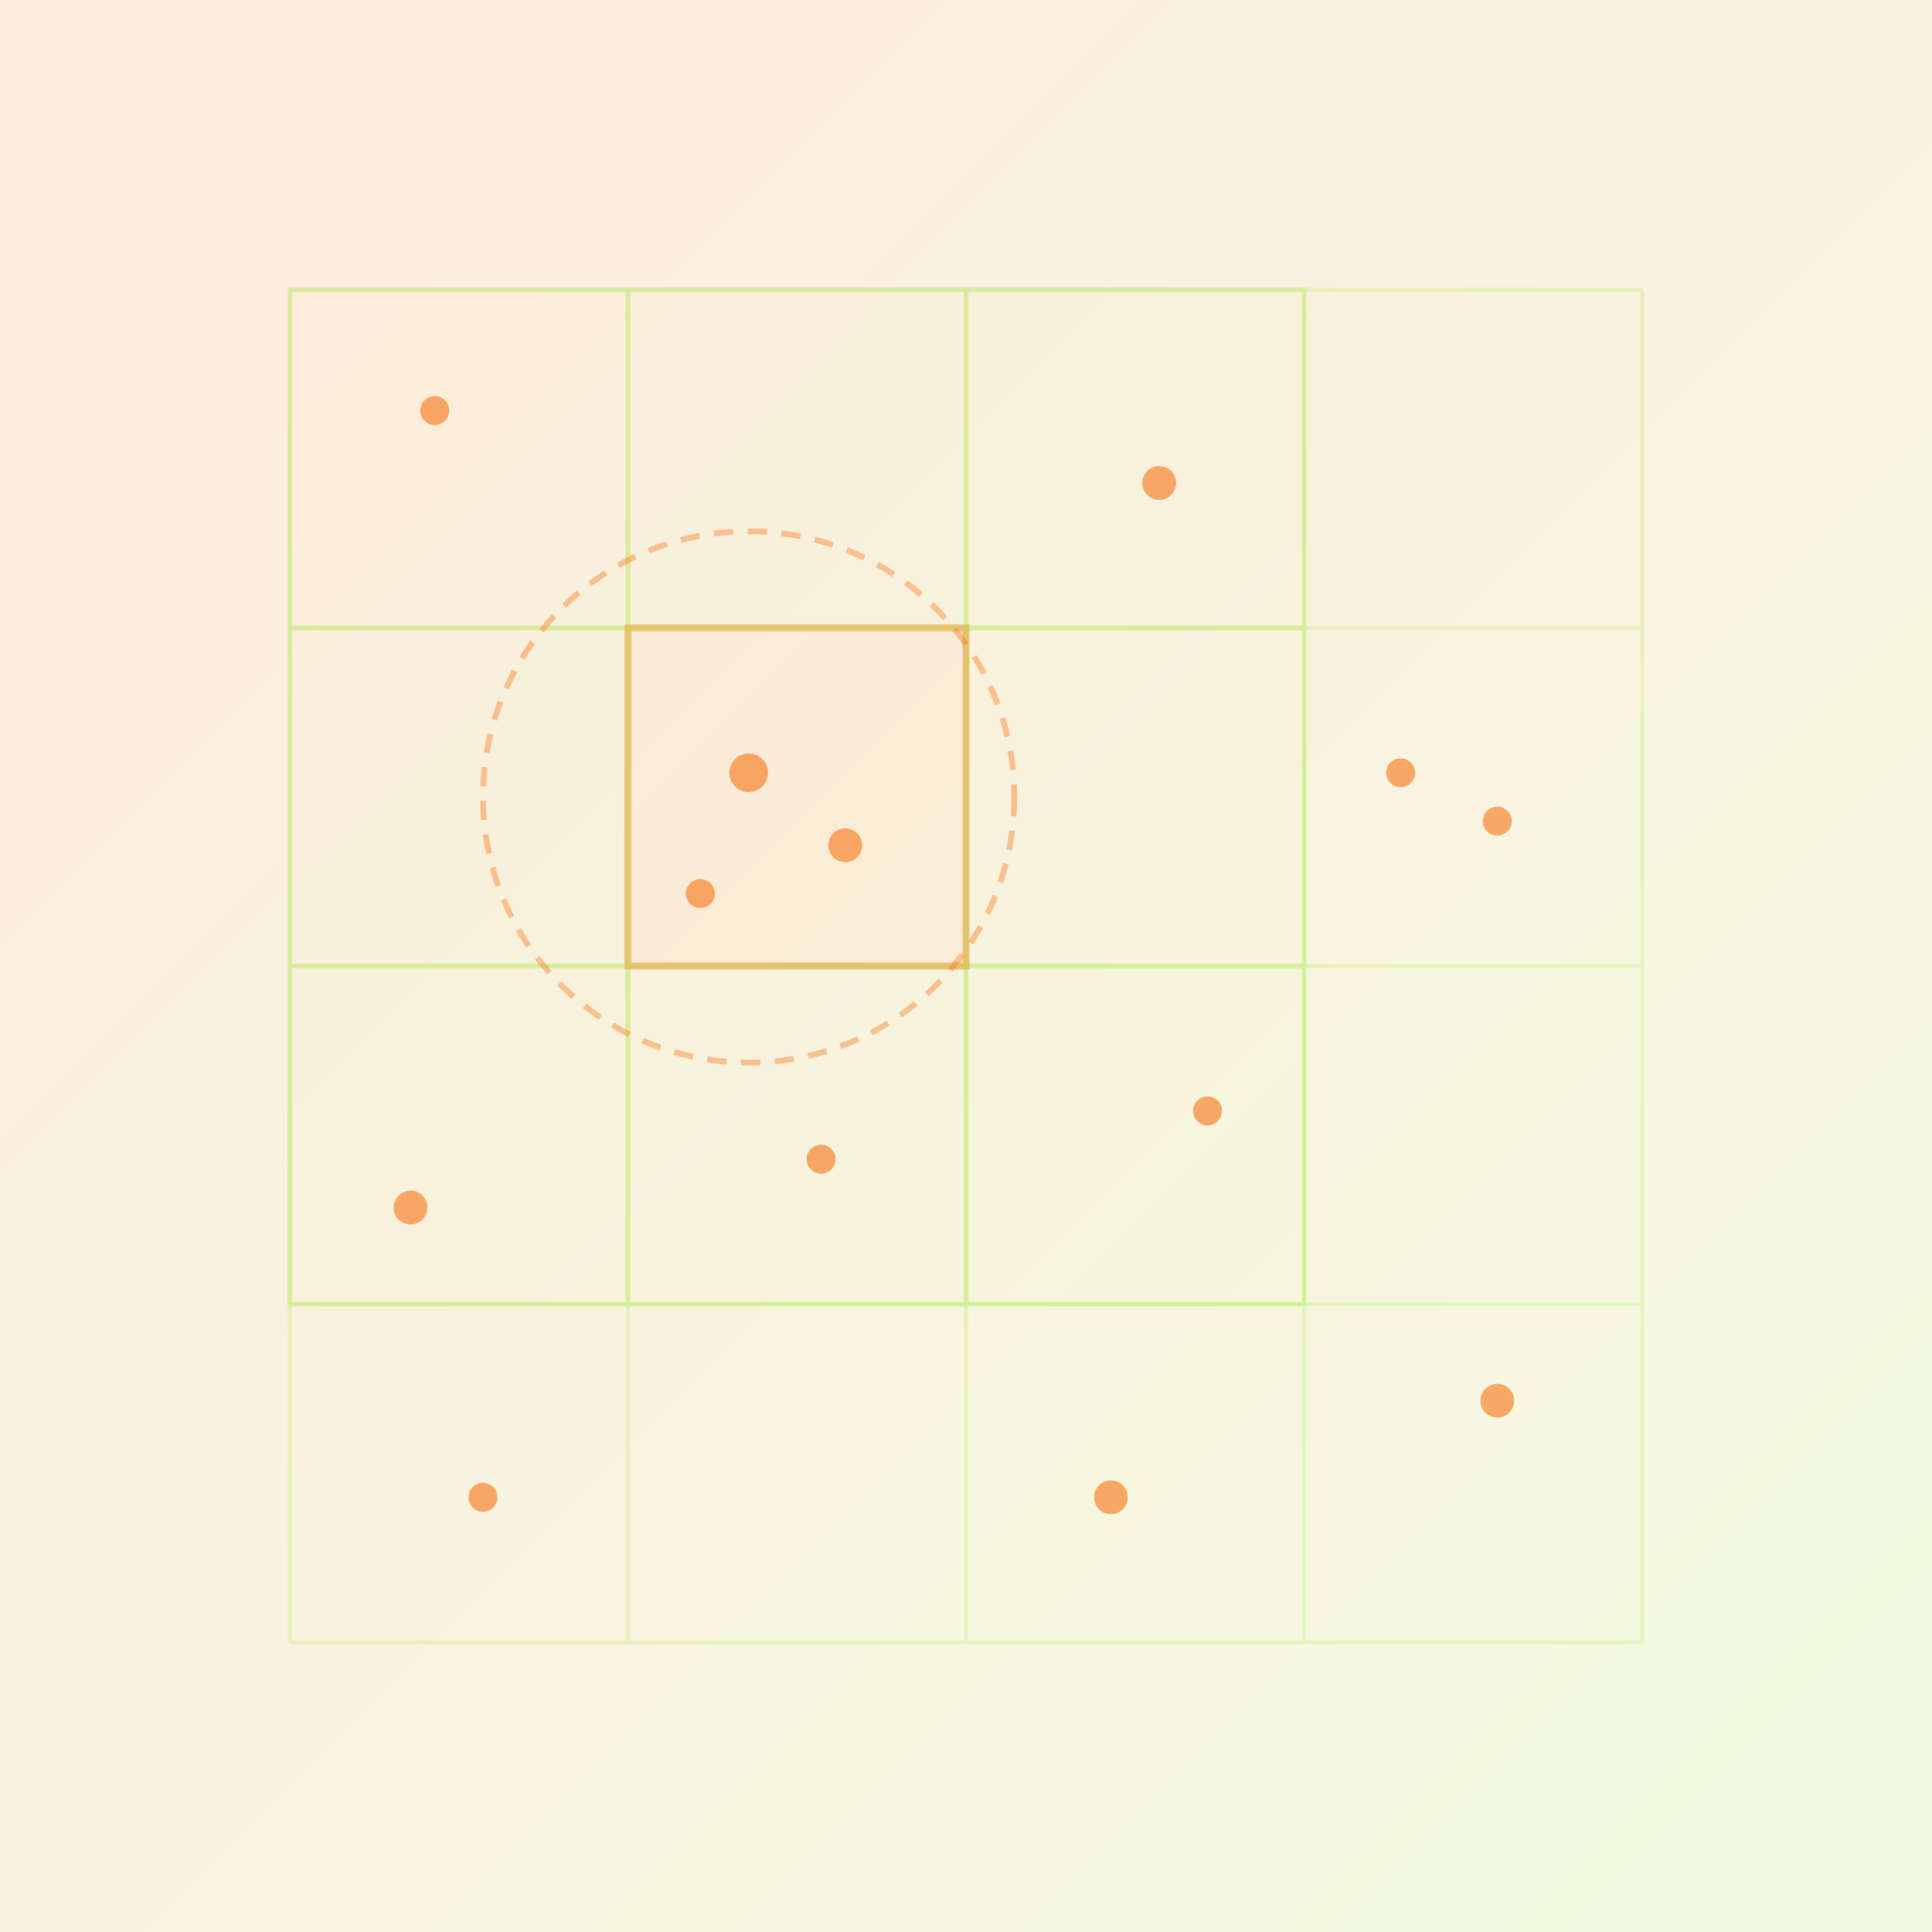
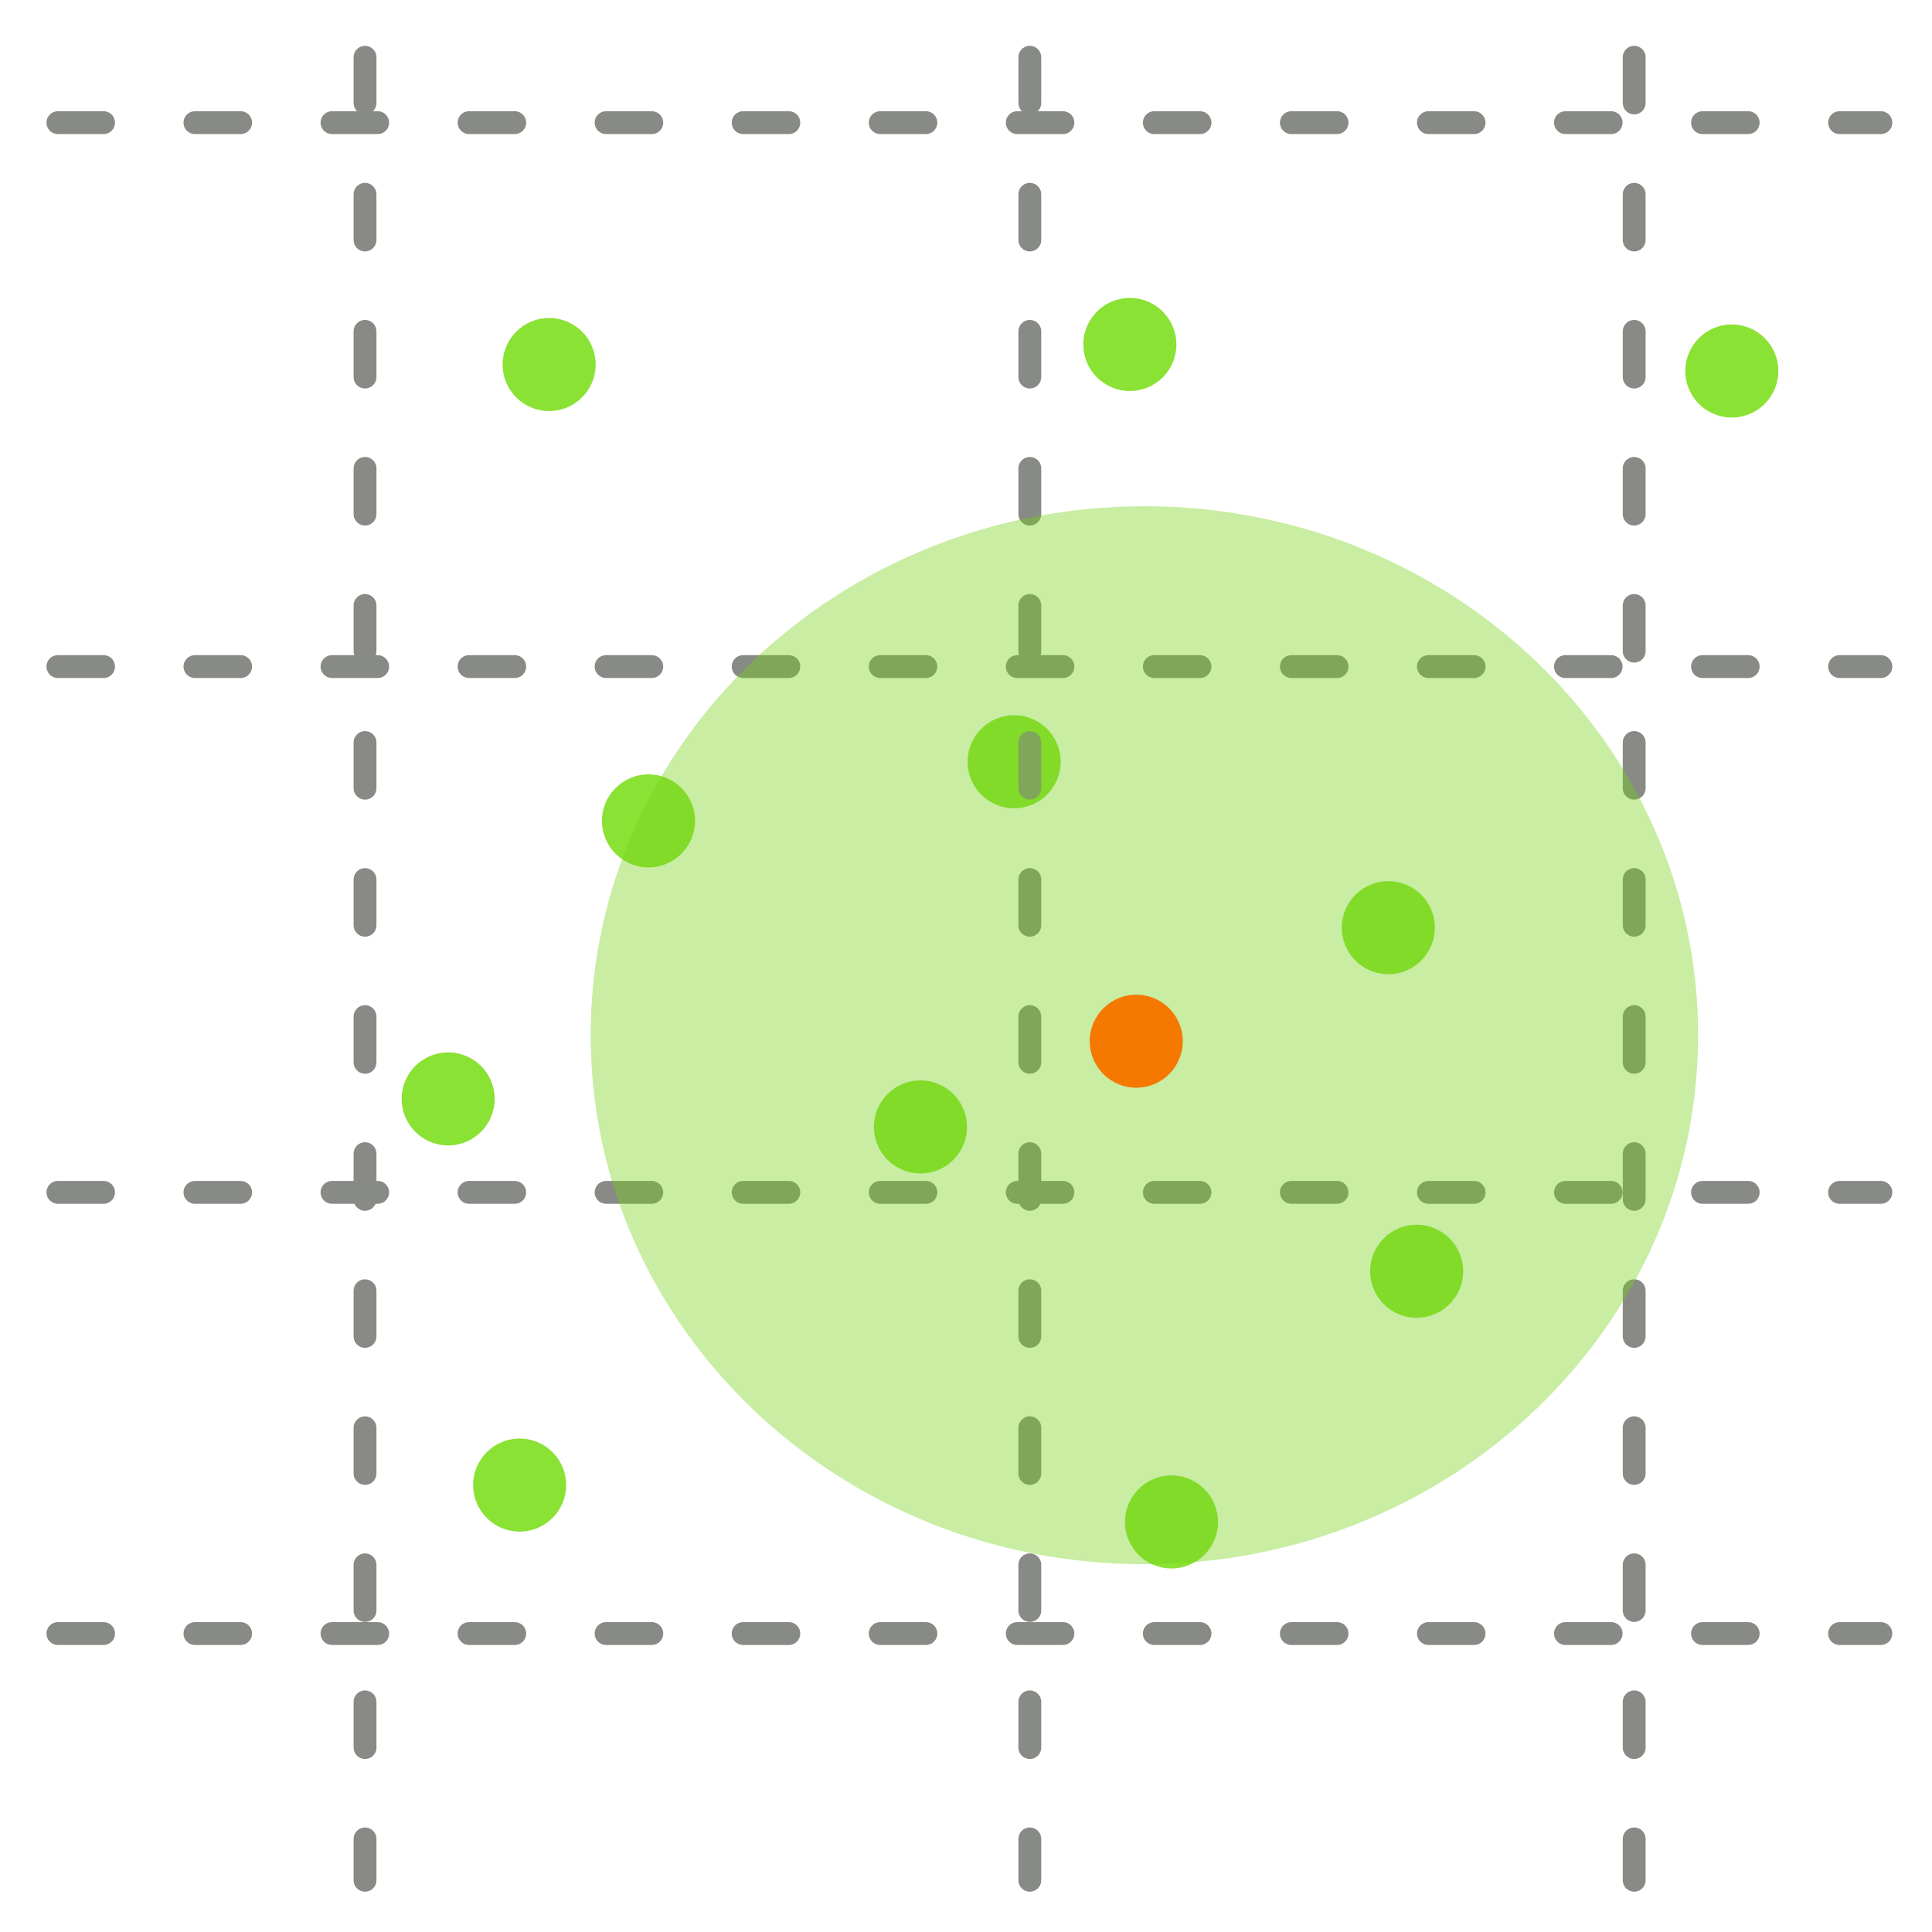
- <svg xmlns="http://www.w3.org/2000/svg" width="400" height="400" viewBox="0 0 400 400">
-   <defs>
+ <svg xmlns="http://www.w3.org/2000/svg" width="400" height="400" viewBox="0 0 400 400" version="1.1" id="svg32">
+   <defs id="defs2">
    <linearGradient id="g" x1="0%" y1="0%" x2="100%" y2="100%">
-       <stop offset="0%" stop-color="#f97316" stop-opacity="0.15" />
-       <stop offset="100%" stop-color="#a3e635" stop-opacity="0.15" />
+       <stop offset="0%" stop-color="#f97316" stop-opacity="0.15" id="stop1" />
+       <stop offset="100%" stop-color="#a3e635" stop-opacity="0.15" id="stop2" />
    </linearGradient>
  </defs>
-   <rect width="400" height="400" fill="url(#g)" />
-   <g stroke="#a3e635" stroke-width="0.8" opacity="0.2">
-     <line x1="60" y1="60" x2="60" y2="340" />
-     <line x1="130" y1="60" x2="130" y2="340" />
-     <line x1="200" y1="60" x2="200" y2="340" />
-     <line x1="270" y1="60" x2="270" y2="340" />
-     <line x1="340" y1="60" x2="340" y2="340" />
-     <line x1="60" y1="60" x2="340" y2="60" />
-     <line x1="60" y1="130" x2="340" y2="130" />
-     <line x1="60" y1="200" x2="340" y2="200" />
-     <line x1="60" y1="270" x2="340" y2="270" />
-     <line x1="60" y1="340" x2="340" y2="340" />
+   <g id="g32" style="fill:#8ae234">
+     <circle style="fill:#8ae234;stroke-width:4.729;stroke-linecap:round;stroke-linejoin:round;paint-order:stroke fill markers" id="path35" cx="113.694" cy="75.472" r="9.632" />
+     <circle style="fill:#8ae234;stroke-width:4.729;stroke-linecap:round;stroke-linejoin:round;paint-order:stroke fill markers" id="circle35" cx="209.967" cy="157.713" r="9.632" />
+     <circle style="fill:#8ae234;stroke-width:4.729;stroke-linecap:round;stroke-linejoin:round;paint-order:stroke fill markers" id="circle36" cx="233.924" cy="71.32" r="9.632" />
+     <circle style="fill:#8ae234;stroke-width:4.729;stroke-linecap:round;stroke-linejoin:round;paint-order:stroke fill markers" id="circle37" cx="134.261" cy="169.955" r="9.632" />
+     <circle style="fill:#8ae234;stroke-width:4.729;stroke-linecap:round;stroke-linejoin:round;paint-order:stroke fill markers" id="circle38" cx="190.569" cy="233.319" r="9.632" />
+     <circle style="fill:#8ae234;stroke-width:4.729;stroke-linecap:round;stroke-linejoin:round;paint-order:stroke fill markers" id="circle39" cx="287.436" cy="192.067" r="9.632" />
+     <circle style="fill:#8ae234;stroke-width:4.729;stroke-linecap:round;stroke-linejoin:round;paint-order:stroke fill markers" id="circle41" cx="107.586" cy="307.468" r="9.632" />
+     <circle style="fill:#8ae234;stroke-width:4.729;stroke-linecap:round;stroke-linejoin:round;paint-order:stroke fill markers" id="circle42" cx="242.545" cy="315.103" r="9.632" />
+     <circle style="fill:#8ae234;stroke-width:4.729;stroke-linecap:round;stroke-linejoin:round;paint-order:stroke fill markers" id="circle43" cx="293.302" cy="263.199" r="9.632" />
+     <circle style="fill:#8ae234;stroke-width:4.729;stroke-linecap:round;stroke-linejoin:round;paint-order:stroke fill markers" id="circle44" cx="92.787" cy="227.517" r="9.632" />
+     <circle style="fill:#8ae234;stroke-width:4.729;stroke-linecap:round;stroke-linejoin:round;paint-order:stroke fill markers" id="circle45" cx="358.554" cy="76.811" r="9.632" />
  </g>
-   <rect x="130" y="130" width="70" height="70" fill="#f97316" fill-opacity="0.1" stroke="#f97316" stroke-width="1.5" opacity="0.4" />
-   <g fill="#a3e635" fill-opacity="0.05" stroke="#a3e635" stroke-width="1" opacity="0.25">
-     <rect x="60" y="60" width="70" height="70" />
-     <rect x="130" y="60" width="70" height="70" />
-     <rect x="200" y="60" width="70" height="70" />
-     <rect x="60" y="130" width="70" height="70" />
-     <rect x="200" y="130" width="70" height="70" />
-     <rect x="60" y="200" width="70" height="70" />
-     <rect x="130" y="200" width="70" height="70" />
-     <rect x="200" y="200" width="70" height="70" />
-   </g>
-   <g fill="#f97316" opacity="0.6">
-     <circle cx="155" cy="160" r="4" />
-     <circle cx="175" cy="175" r="3.5" />
-     <circle cx="145" cy="185" r="3" />
-     <circle cx="90" cy="85" r="3" />
-     <circle cx="240" cy="100" r="3.5" />
-     <circle cx="310" cy="170" r="3" />
-     <circle cx="85" cy="250" r="3.5" />
-     <circle cx="170" cy="240" r="3" />
-     <circle cx="250" cy="230" r="3" />
-     <circle cx="310" cy="290" r="3.5" />
-     <circle cx="100" cy="310" r="3" />
-     <circle cx="230" cy="310" r="3.5" />
-     <circle cx="290" cy="160" r="3" />
-   </g>
-   <circle cx="155" cy="165" r="55" fill="none" stroke="#f97316" stroke-width="1.2" stroke-dasharray="4 3" opacity="0.4" />
+   <path style="fill:#888a85;stroke:#888a85;stroke-width:4.729;stroke-linecap:round;stroke-linejoin:round;stroke-dasharray:9.458, 18.917;stroke-dashoffset:0;paint-order:stroke fill markers" d="M 11.986,25.393 H 389.415" id="path146" />
+   <path style="fill:#888a85;stroke:#888a85;stroke-width:4.729;stroke-linecap:round;stroke-linejoin:round;stroke-dasharray:9.458, 18.917;stroke-dashoffset:0;paint-order:stroke fill markers" d="M 11.986,138.007 H 389.415" id="path147" />
+   <path style="fill:#888a85;stroke:#888a85;stroke-width:4.729;stroke-linecap:round;stroke-linejoin:round;stroke-dasharray:9.458, 18.917;stroke-dashoffset:0;paint-order:stroke fill markers" d="M 11.986,246.867 H 389.415" id="path148" />
+   <path style="fill:#888a85;stroke:#888a85;stroke-width:4.729;stroke-linecap:round;stroke-linejoin:round;stroke-dasharray:9.458, 18.917;stroke-dashoffset:0;paint-order:stroke fill markers" d="M 11.986,338.209 H 389.415" id="path149" />
+   <path style="fill:#888a85;stroke:#888a85;stroke-width:4.729;stroke-linecap:round;stroke-linejoin:round;stroke-dasharray:9.458, 18.917;stroke-dashoffset:0;paint-order:stroke fill markers" d="M 75.574,11.855 V 389.285" id="path150" />
+   <path style="fill:#888a85;stroke:#888a85;stroke-width:4.729;stroke-linecap:round;stroke-linejoin:round;stroke-dasharray:9.458, 18.917;stroke-dashoffset:0;paint-order:stroke fill markers" d="M 213.213,11.855 V 389.285" id="path151" />
+   <path style="fill:#888a85;stroke:#888a85;stroke-width:4.729;stroke-linecap:round;stroke-linejoin:round;stroke-dasharray:9.458, 18.917;stroke-dashoffset:0;paint-order:stroke fill markers" d="M 338.34,11.855 V 389.285" id="path152" />
+   <ellipse style="opacity:0.398;fill:#73d216;stroke:none;stroke-width:3.419;stroke-linecap:round;stroke-linejoin:round;stroke-dasharray:none;stroke-dashoffset:0;paint-order:stroke fill markers" id="path360" cx="236.935" cy="214.334" rx="114.638" ry="109.521" />
+   <circle style="fill:#f57900;stroke-width:4.729;stroke-linecap:round;stroke-linejoin:round;paint-order:stroke fill markers" id="circle40" cx="235.249" cy="215.569" r="9.632" />
</svg>
